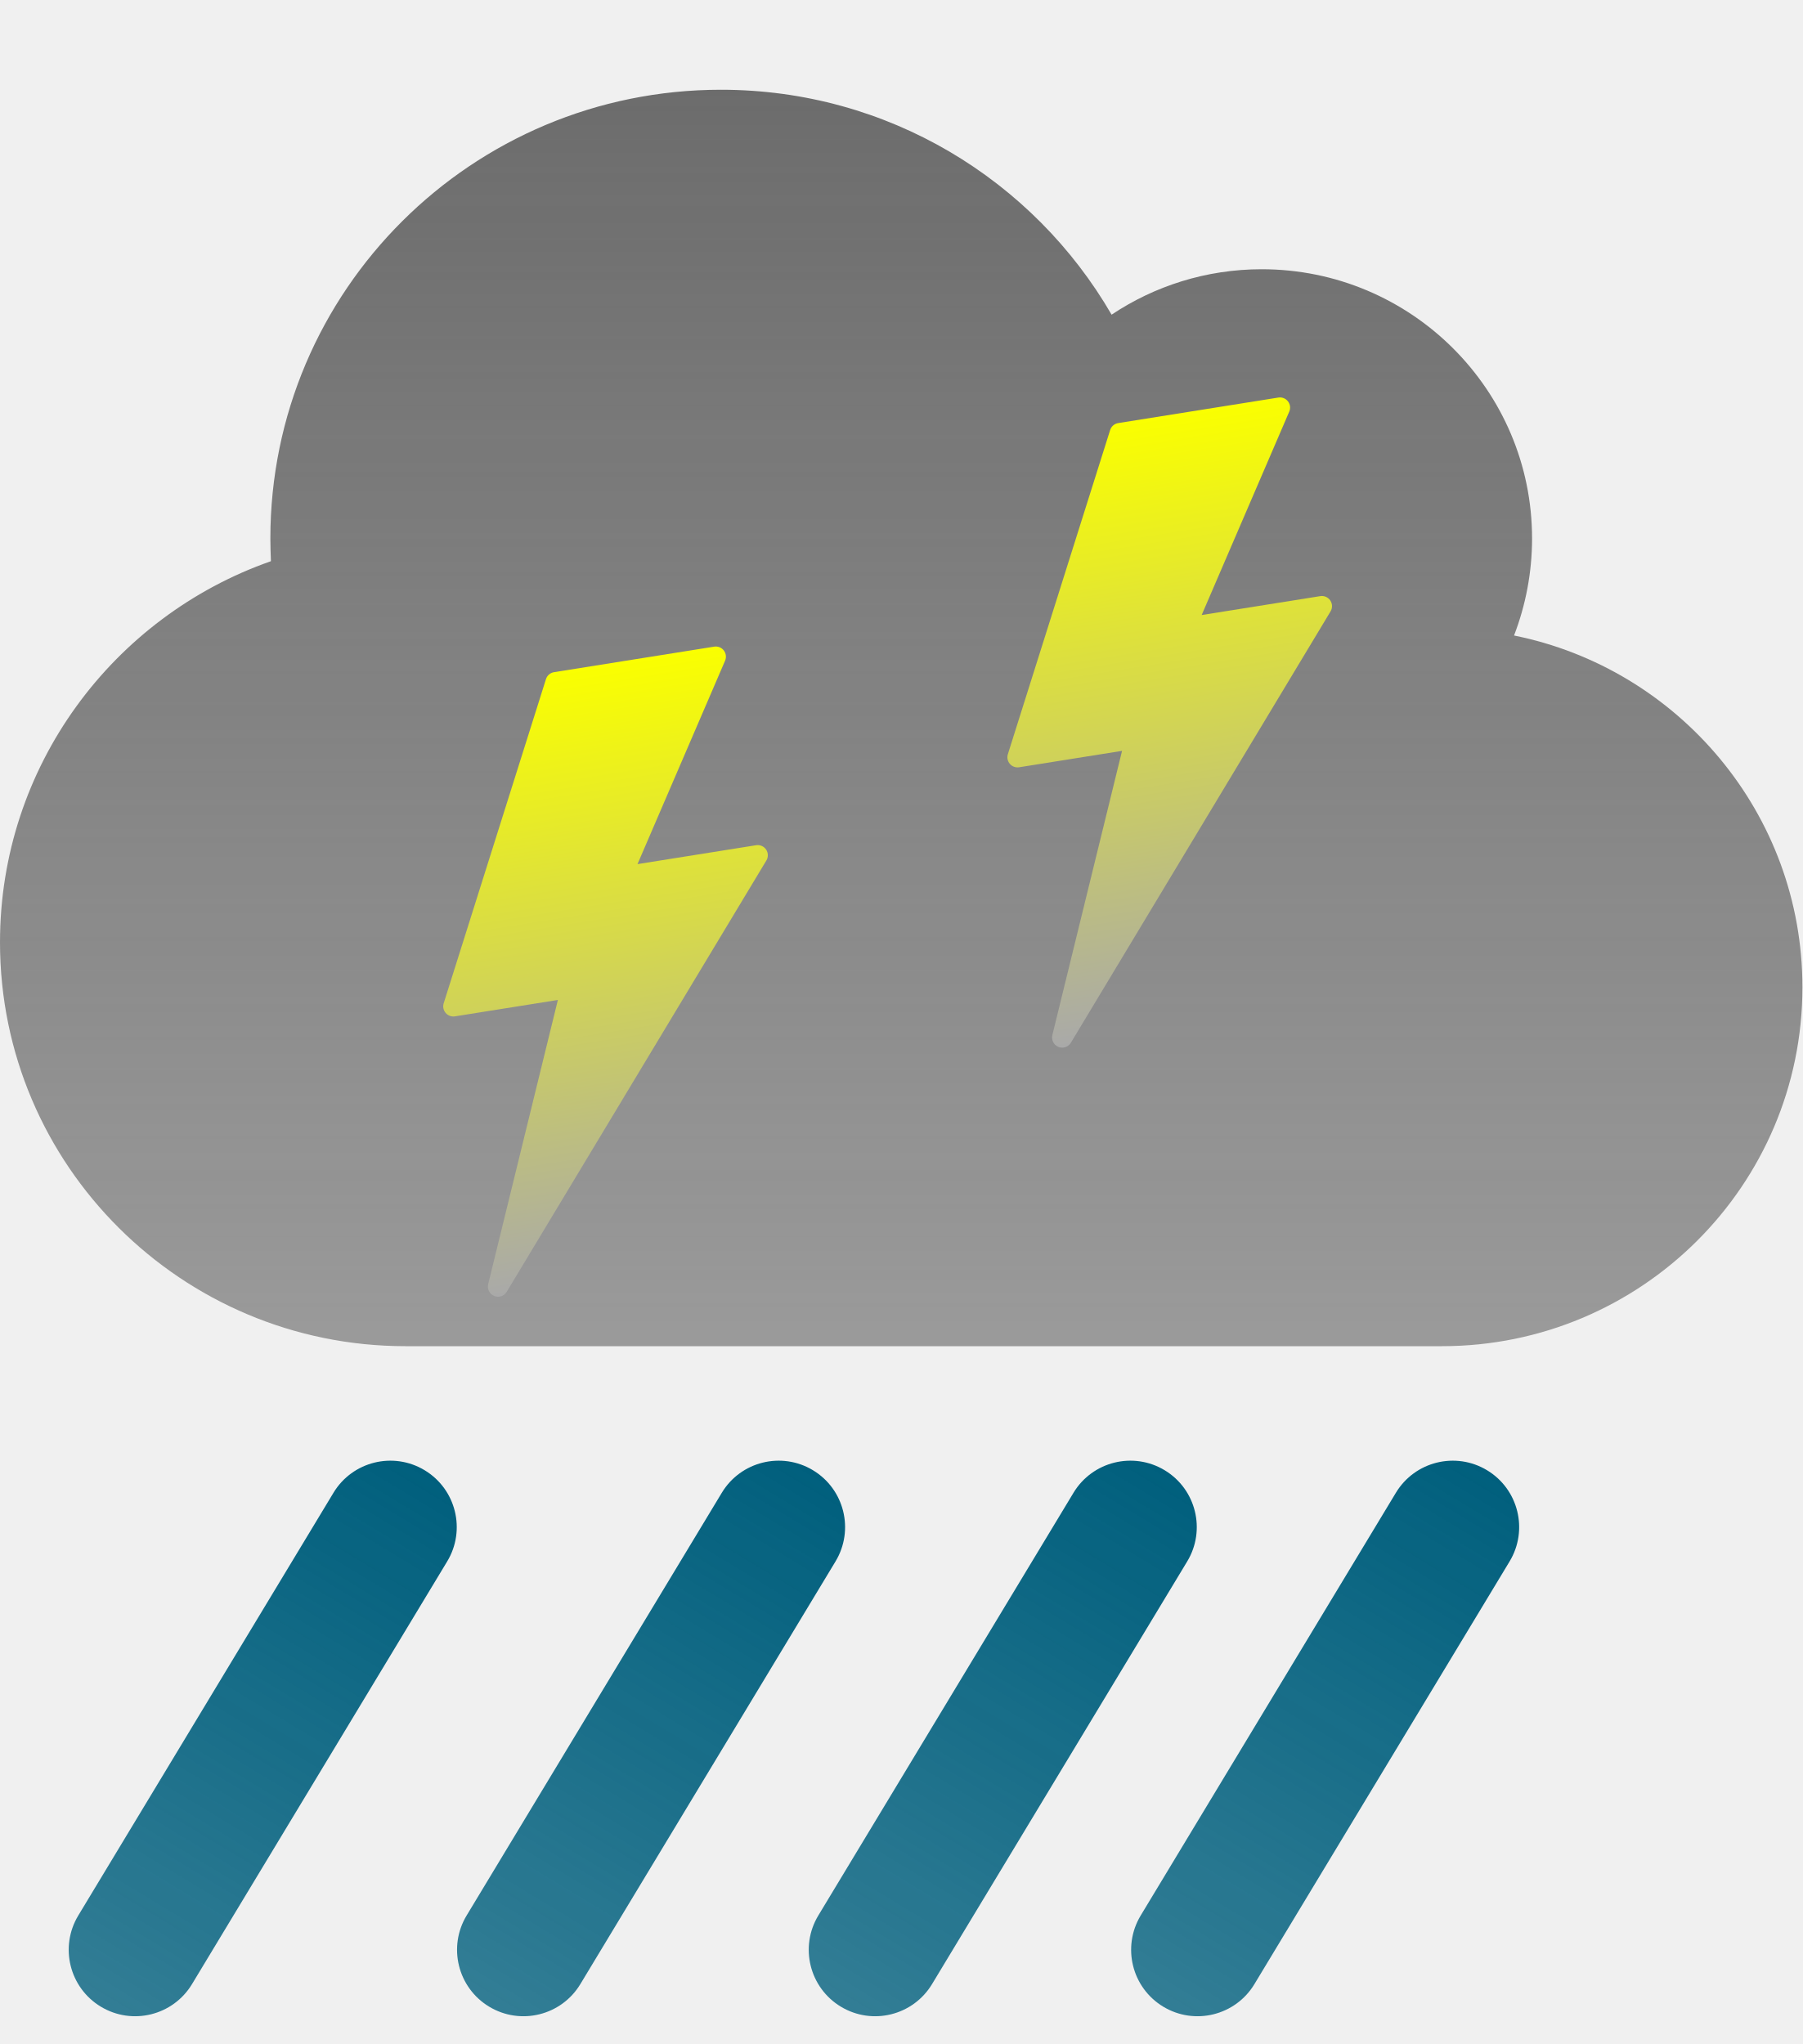
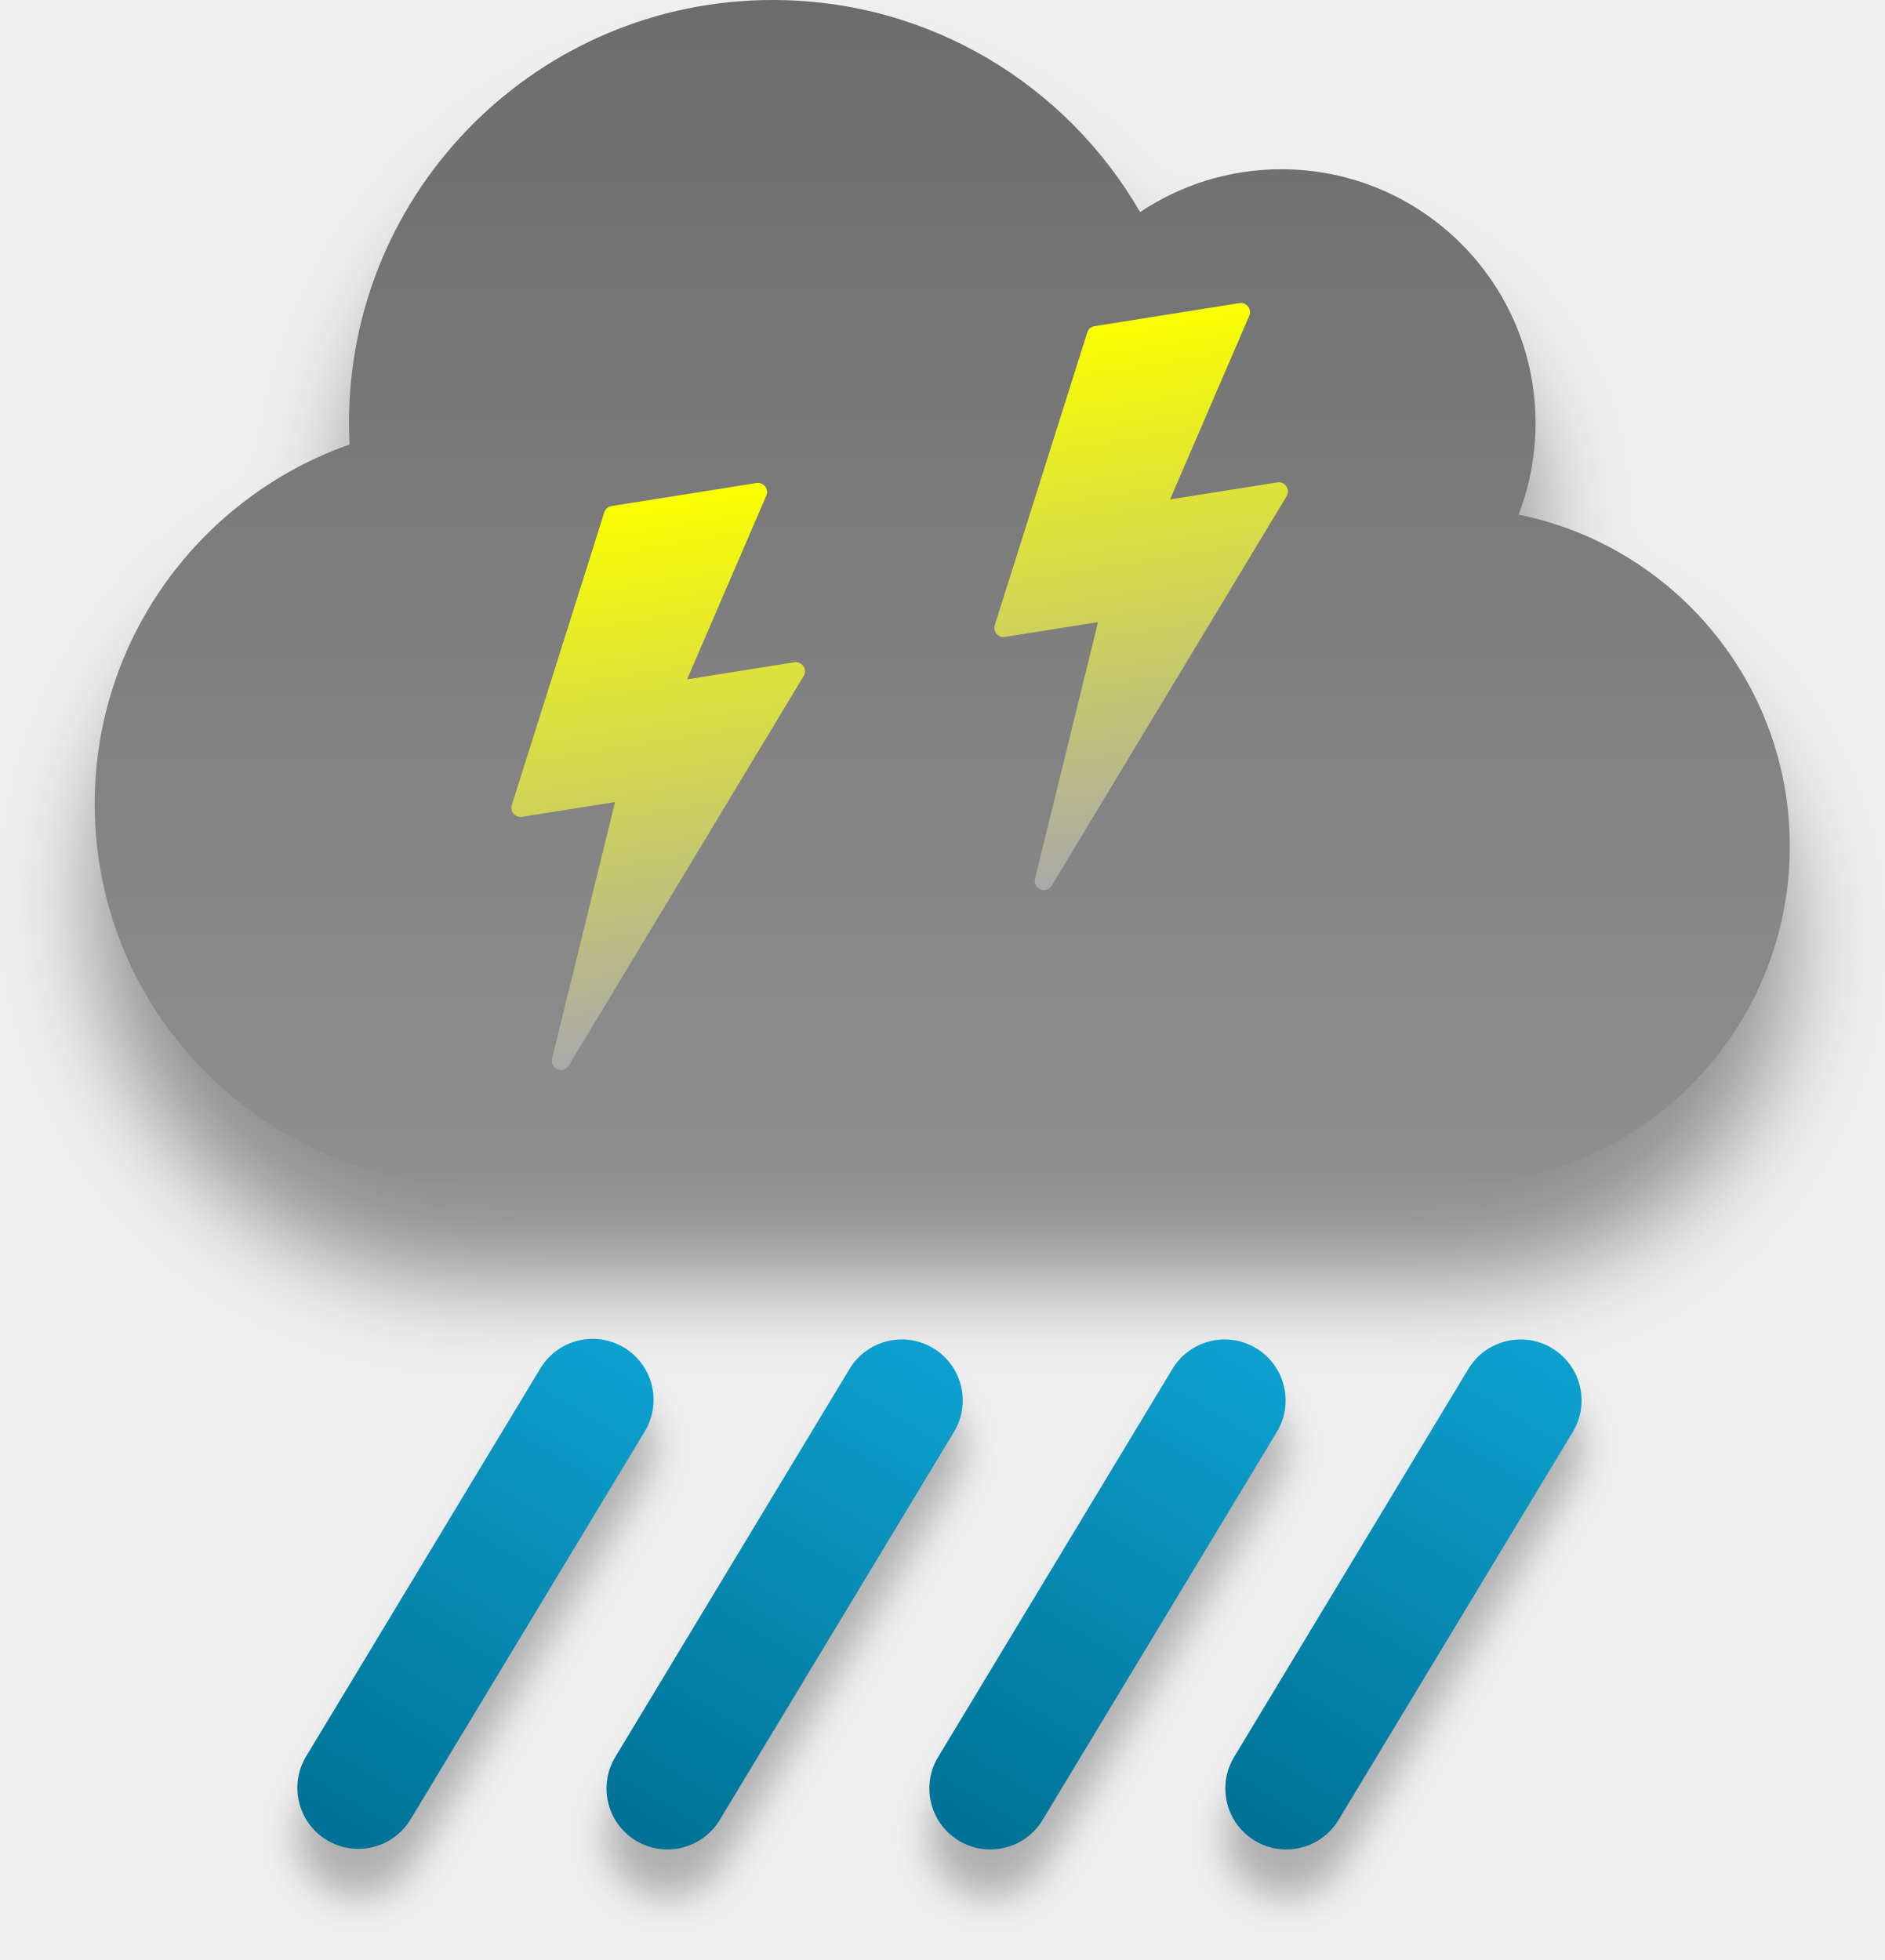
- <svg xmlns="http://www.w3.org/2000/svg" width="246" height="279" viewBox="0 0 246 279" fill="none">
-   <path d="M206.64 86.745C208.216 82.649 209.1 78.17 209.1 73.5C209.1 53.211 192.572 36.75 172.2 36.75C164.628 36.75 157.555 39.047 151.713 42.952C141.066 24.577 121.193 12.25 98.4 12.25C64.421 12.25 36.9 39.659 36.9 73.5C36.9 74.534 36.938 75.567 36.977 76.601C15.452 84.142 0 104.584 0 128.625C0 159.059 24.792 183.75 55.35 183.75H196.8C223.975 183.75 246 161.815 246 134.75C246 111.054 229.087 91.263 206.64 86.745Z" fill="url(#paint0_linear)" />
-   <path d="M61.034 213.128C63.621 208.843 62.243 203.271 57.958 200.684C53.672 198.097 48.1 199.474 45.513 203.76L10.684 261.461C8.097 265.747 9.474 271.318 13.76 273.905C18.046 276.492 23.617 275.115 26.204 270.829L61.034 213.128Z" fill="url(#paint1_linear)" />
-   <path d="M114.034 213.128C116.621 208.843 115.244 203.271 110.958 200.684C106.672 198.097 101.101 199.474 98.514 203.76L63.685 261.461C61.098 265.747 62.475 271.318 66.761 273.905C71.046 276.492 76.618 275.115 79.205 270.829L114.034 213.128Z" fill="url(#paint2_linear)" />
-   <path d="M162.034 213.128C164.621 208.843 163.244 203.271 158.958 200.684C154.672 198.097 149.101 199.474 146.514 203.76L111.685 261.461C109.098 265.747 110.475 271.318 114.761 273.905C119.046 276.492 124.618 275.115 127.205 270.829L162.034 213.128Z" fill="url(#paint3_linear)" />
-   <path d="M206.034 213.128C208.621 208.843 207.244 203.271 202.958 200.684C198.672 198.097 193.101 199.474 190.514 203.76L155.685 261.461C153.098 265.747 154.475 271.318 158.761 273.905C163.046 276.492 168.618 275.115 171.205 270.829L206.034 213.128Z" fill="url(#paint4_linear)" />
-   <g clip-path="url(#clip0)">
-     <path d="M104.559 115.962C104.258 115.517 103.727 115.285 103.195 115.37L87.007 117.95L98.963 90.179C99.163 89.716 99.094 89.18 98.784 88.783C98.474 88.384 97.972 88.187 97.475 88.266L75.617 91.749C75.1 91.832 74.673 92.2 74.515 92.7L60.555 136.948C60.411 137.404 60.514 137.903 60.827 138.267C61.141 138.63 61.619 138.806 62.093 138.73L76.141 136.491L66.627 175.285C66.466 175.948 66.813 176.633 67.444 176.894C67.687 176.994 67.943 177.02 68.188 176.981C68.58 176.918 68.94 176.689 69.157 176.329L104.599 117.45C104.876 116.989 104.86 116.409 104.559 115.962Z" fill="url(#paint5_linear)" />
+ <svg xmlns="http://www.w3.org/2000/svg" width="199" height="207" viewBox="0 0 199 207" fill="none">
+   <g filter="url(#filter0_d)">
+     <path d="M160.36 54.351C161.507 51.363 162.15 48.095 162.15 44.688C162.15 29.885 150.124 17.875 135.3 17.875C129.79 17.875 124.644 19.551 120.393 22.4C112.646 8.993 98.185 0 81.6 0C56.876 0 36.85 19.998 36.85 44.688C36.85 45.442 36.878 46.196 36.906 46.95C21.244 52.452 10 67.366 10 84.906C10 107.111 28.04 125.126 50.275 125.126H153.2C172.974 125.126 189 109.122 189 89.375C189 72.087 176.693 57.647 160.36 54.351Z" fill="url(#paint0_linear)" />
  </g>
-   <g clip-path="url(#clip1)">
-     <path d="M181.559 81.962C181.258 81.517 180.727 81.285 180.195 81.37L164.007 83.95L175.963 56.179C176.163 55.716 176.094 55.18 175.784 54.783C175.474 54.384 174.972 54.187 174.475 54.266L152.617 57.749C152.099 57.832 151.673 58.2 151.515 58.7L137.555 102.948C137.411 103.404 137.514 103.903 137.827 104.267C138.141 104.63 138.619 104.806 139.093 104.73L153.14 102.491L143.628 141.285C143.466 141.948 143.813 142.633 144.444 142.894C144.687 142.994 144.943 143.02 145.188 142.981C145.58 142.918 145.94 142.689 146.157 142.329L181.599 83.45C181.876 82.989 181.86 82.409 181.559 81.962Z" fill="url(#paint6_linear)" />
+   <g filter="url(#filter1_d)">
+     <path d="M100.736 151.229C102.573 148.184 101.595 144.227 98.551 142.39C95.507 140.552 91.549 141.53 89.712 144.574L64.973 185.559C63.135 188.603 64.114 192.56 67.158 194.398C70.202 196.235 74.159 195.257 75.997 192.213L100.736 151.229Z" fill="url(#paint1_linear)" />
  </g>
+   <g filter="url(#filter2_d)">
+     <path d="M68.09 151.166C69.927 148.122 68.949 144.165 65.905 142.327C62.861 140.49 58.904 141.468 57.066 144.512L32.327 185.496C30.49 188.54 31.468 192.498 34.512 194.335C37.556 196.173 41.513 195.195 43.351 192.15L68.09 151.166Z" fill="url(#paint2_linear)" />
+   </g>
+   <g filter="url(#filter3_d)">
+     <path d="M134.829 151.229C136.667 148.185 135.689 144.227 132.645 142.39C129.6 140.552 125.643 141.53 123.806 144.574L99.067 185.559C97.229 188.603 98.207 192.56 101.252 194.398C104.296 196.235 108.253 195.257 110.091 192.213L134.829 151.229Z" fill="url(#paint3_linear)" />
+   </g>
+   <g filter="url(#filter4_d)">
+     <path d="M166.082 151.229C167.92 148.185 166.942 144.227 163.897 142.39C160.853 140.552 156.896 141.53 155.058 144.574L130.319 185.559C128.482 188.603 129.46 192.56 132.504 194.398C135.548 196.235 139.506 195.257 141.343 192.213L166.082 151.229Z" fill="url(#paint4_linear)" />
+   </g>
+   <path d="M84.834 70.361C84.623 70.05 84.252 69.888 83.88 69.947L72.553 71.749L80.918 52.349C81.058 52.025 81.01 51.651 80.793 51.373C80.576 51.094 80.225 50.957 79.877 51.012L64.584 53.446C64.221 53.503 63.923 53.76 63.812 54.109L54.045 85.021C53.944 85.34 54.016 85.688 54.235 85.943C54.455 86.196 54.789 86.319 55.121 86.266L64.949 84.702L58.294 111.803C58.181 112.266 58.423 112.745 58.865 112.927C59.035 112.997 59.214 113.015 59.386 112.988C59.66 112.944 59.912 112.784 60.063 112.532L84.862 71.4C85.056 71.078 85.045 70.672 84.834 70.361Z" fill="url(#paint5_linear)" />
+   <path d="M135.834 51.361C135.623 51.05 135.252 50.888 134.88 50.947L123.553 52.749L131.919 33.349C132.058 33.025 132.01 32.651 131.793 32.373C131.576 32.094 131.225 31.957 130.877 32.012L115.583 34.446C115.221 34.503 114.923 34.76 114.812 35.109L105.045 66.021C104.944 66.34 105.016 66.688 105.235 66.943C105.455 67.196 105.789 67.319 106.121 67.266L115.949 65.702L109.294 92.803C109.181 93.266 109.423 93.745 109.865 93.927C110.035 93.997 110.214 94.015 110.385 93.988C110.66 93.944 110.912 93.784 111.063 93.532L135.862 52.4C136.056 52.078 136.045 51.672 135.834 51.361Z" fill="url(#paint6_linear)" />
  <defs>
-     <linearGradient id="paint0_linear" x1="123" y1="12.25" x2="123" y2="183.75" gradientUnits="userSpaceOnUse">
+     <filter id="filter0_d" x="0" y="0" width="199" height="145.126" filterUnits="userSpaceOnUse" color-interpolation-filters="sRGB">
+       <feFlood flood-opacity="0" result="BackgroundImageFix" />
+       <feColorMatrix in="SourceAlpha" type="matrix" values="0 0 0 0 0 0 0 0 0 0 0 0 0 0 0 0 0 0 127 0" />
+       <feOffset dy="10" />
+       <feGaussianBlur stdDeviation="5" />
+       <feColorMatrix type="matrix" values="0 0 0 0 0 0 0 0 0 0 0 0 0 0 0 0 0 0 0.4 0" />
+       <feBlend mode="normal" in2="BackgroundImageFix" result="effect1_dropShadow" />
+       <feBlend mode="normal" in="SourceGraphic" in2="effect1_dropShadow" result="shape" />
+     </filter>
+     <filter id="filter1_d" x="60.045" y="141.462" width="45.617" height="62.863" filterUnits="userSpaceOnUse" color-interpolation-filters="sRGB">
+       <feFlood flood-opacity="0" result="BackgroundImageFix" />
+       <feColorMatrix in="SourceAlpha" type="matrix" values="0 0 0 0 0 0 0 0 0 0 0 0 0 0 0 0 0 0 127 0" />
+       <feOffset dy="5" />
+       <feGaussianBlur stdDeviation="2" />
+       <feColorMatrix type="matrix" values="0 0 0 0 0 0 0 0 0 0 0 0 0 0 0 0 0 0 0.27 0" />
+       <feBlend mode="normal" in2="BackgroundImageFix" result="effect1_dropShadow" />
+       <feBlend mode="normal" in="SourceGraphic" in2="effect1_dropShadow" result="shape" />
+     </filter>
+     <filter id="filter2_d" x="27.4" y="141.4" width="45.617" height="62.863" filterUnits="userSpaceOnUse" color-interpolation-filters="sRGB">
+       <feFlood flood-opacity="0" result="BackgroundImageFix" />
+       <feColorMatrix in="SourceAlpha" type="matrix" values="0 0 0 0 0 0 0 0 0 0 0 0 0 0 0 0 0 0 127 0" />
+       <feOffset dy="5" />
+       <feGaussianBlur stdDeviation="2" />
+       <feColorMatrix type="matrix" values="0 0 0 0 0 0 0 0 0 0 0 0 0 0 0 0 0 0 0.27 0" />
+       <feBlend mode="normal" in2="BackgroundImageFix" result="effect1_dropShadow" />
+       <feBlend mode="normal" in="SourceGraphic" in2="effect1_dropShadow" result="shape" />
+     </filter>
+     <filter id="filter3_d" x="94.139" y="141.462" width="45.617" height="62.863" filterUnits="userSpaceOnUse" color-interpolation-filters="sRGB">
+       <feFlood flood-opacity="0" result="BackgroundImageFix" />
+       <feColorMatrix in="SourceAlpha" type="matrix" values="0 0 0 0 0 0 0 0 0 0 0 0 0 0 0 0 0 0 127 0" />
+       <feOffset dy="5" />
+       <feGaussianBlur stdDeviation="2" />
+       <feColorMatrix type="matrix" values="0 0 0 0 0 0 0 0 0 0 0 0 0 0 0 0 0 0 0.27 0" />
+       <feBlend mode="normal" in2="BackgroundImageFix" result="effect1_dropShadow" />
+       <feBlend mode="normal" in="SourceGraphic" in2="effect1_dropShadow" result="shape" />
+     </filter>
+     <filter id="filter4_d" x="125.392" y="141.462" width="45.618" height="62.863" filterUnits="userSpaceOnUse" color-interpolation-filters="sRGB">
+       <feFlood flood-opacity="0" result="BackgroundImageFix" />
+       <feColorMatrix in="SourceAlpha" type="matrix" values="0 0 0 0 0 0 0 0 0 0 0 0 0 0 0 0 0 0 127 0" />
+       <feOffset dy="5" />
+       <feGaussianBlur stdDeviation="2" />
+       <feColorMatrix type="matrix" values="0 0 0 0 0 0 0 0 0 0 0 0 0 0 0 0 0 0 0.27 0" />
+       <feBlend mode="normal" in2="BackgroundImageFix" result="effect1_dropShadow" />
+       <feBlend mode="normal" in="SourceGraphic" in2="effect1_dropShadow" result="shape" />
+     </filter>
+     <linearGradient id="paint0_linear" x1="99.5" y1="0" x2="99.5" y2="125.125" gradientUnits="userSpaceOnUse">
      <stop stop-color="#6C6C6C" />
-       <stop offset="1" stop-color="#6C6C6C" stop-opacity="0.65" />
+       <stop offset="1" stop-color="#8F8F8F" />
    </linearGradient>
-     <linearGradient id="paint1_linear" x1="57.958" y1="200.684" x2="13.76" y2="273.905" gradientUnits="userSpaceOnUse">
-       <stop stop-color="#005F7D" />
-       <stop offset="1" stop-color="#005F7D" stop-opacity="0.79" />
+     <linearGradient id="paint1_linear" x1="98.55" y1="142.39" x2="67.157" y2="194.398" gradientUnits="userSpaceOnUse">
+       <stop stop-color="#0DA1D0" />
+       <stop offset="1" stop-color="#007195" />
    </linearGradient>
-     <linearGradient id="paint2_linear" x1="110.958" y1="200.684" x2="66.76" y2="273.905" gradientUnits="userSpaceOnUse">
-       <stop stop-color="#005F7D" />
-       <stop offset="1" stop-color="#005F7D" stop-opacity="0.79" />
+     <linearGradient id="paint2_linear" x1="65.905" y1="142.327" x2="34.512" y2="194.335" gradientUnits="userSpaceOnUse">
+       <stop stop-color="#0DA1D0" />
+       <stop offset="1" stop-color="#007195" />
    </linearGradient>
-     <linearGradient id="paint3_linear" x1="158.958" y1="200.684" x2="114.76" y2="273.905" gradientUnits="userSpaceOnUse">
-       <stop stop-color="#005F7D" />
-       <stop offset="1" stop-color="#005F7D" stop-opacity="0.79" />
+     <linearGradient id="paint3_linear" x1="132.644" y1="142.39" x2="101.251" y2="194.398" gradientUnits="userSpaceOnUse">
+       <stop stop-color="#0DA1D0" />
+       <stop offset="1" stop-color="#007195" />
    </linearGradient>
-     <linearGradient id="paint4_linear" x1="202.958" y1="200.684" x2="158.76" y2="273.905" gradientUnits="userSpaceOnUse">
-       <stop stop-color="#005F7D" />
-       <stop offset="1" stop-color="#005F7D" stop-opacity="0.79" />
+     <linearGradient id="paint4_linear" x1="163.897" y1="142.39" x2="132.504" y2="194.398" gradientUnits="userSpaceOnUse">
+       <stop stop-color="#0DA1D0" />
+       <stop offset="1" stop-color="#007195" />
    </linearGradient>
-     <linearGradient id="paint5_linear" x1="76.983" y1="91.532" x2="90.046" y2="173.497" gradientUnits="userSpaceOnUse">
+     <linearGradient id="paint5_linear" x1="65.539" y1="53.294" x2="74.651" y2="110.558" gradientUnits="userSpaceOnUse">
      <stop stop-color="#FAFF00" />
      <stop offset="1" stop-color="#A9A9A9" />
    </linearGradient>
-     <linearGradient id="paint6_linear" x1="153.983" y1="57.532" x2="167.046" y2="139.497" gradientUnits="userSpaceOnUse">
+     <linearGradient id="paint6_linear" x1="116.539" y1="34.294" x2="125.651" y2="91.558" gradientUnits="userSpaceOnUse">
      <stop stop-color="#FAFF00" />
      <stop offset="1" stop-color="#A9A9A9" />
    </linearGradient>
-     <clipPath id="clip0">
-       <rect width="83" height="83" fill="white" transform="translate(36 98.0635) rotate(-9.05553)" />
-     </clipPath>
-     <clipPath id="clip1">
-       <rect width="83" height="83" fill="white" transform="translate(113 64.0635) rotate(-9.05553)" />
-     </clipPath>
  </defs>
</svg>
